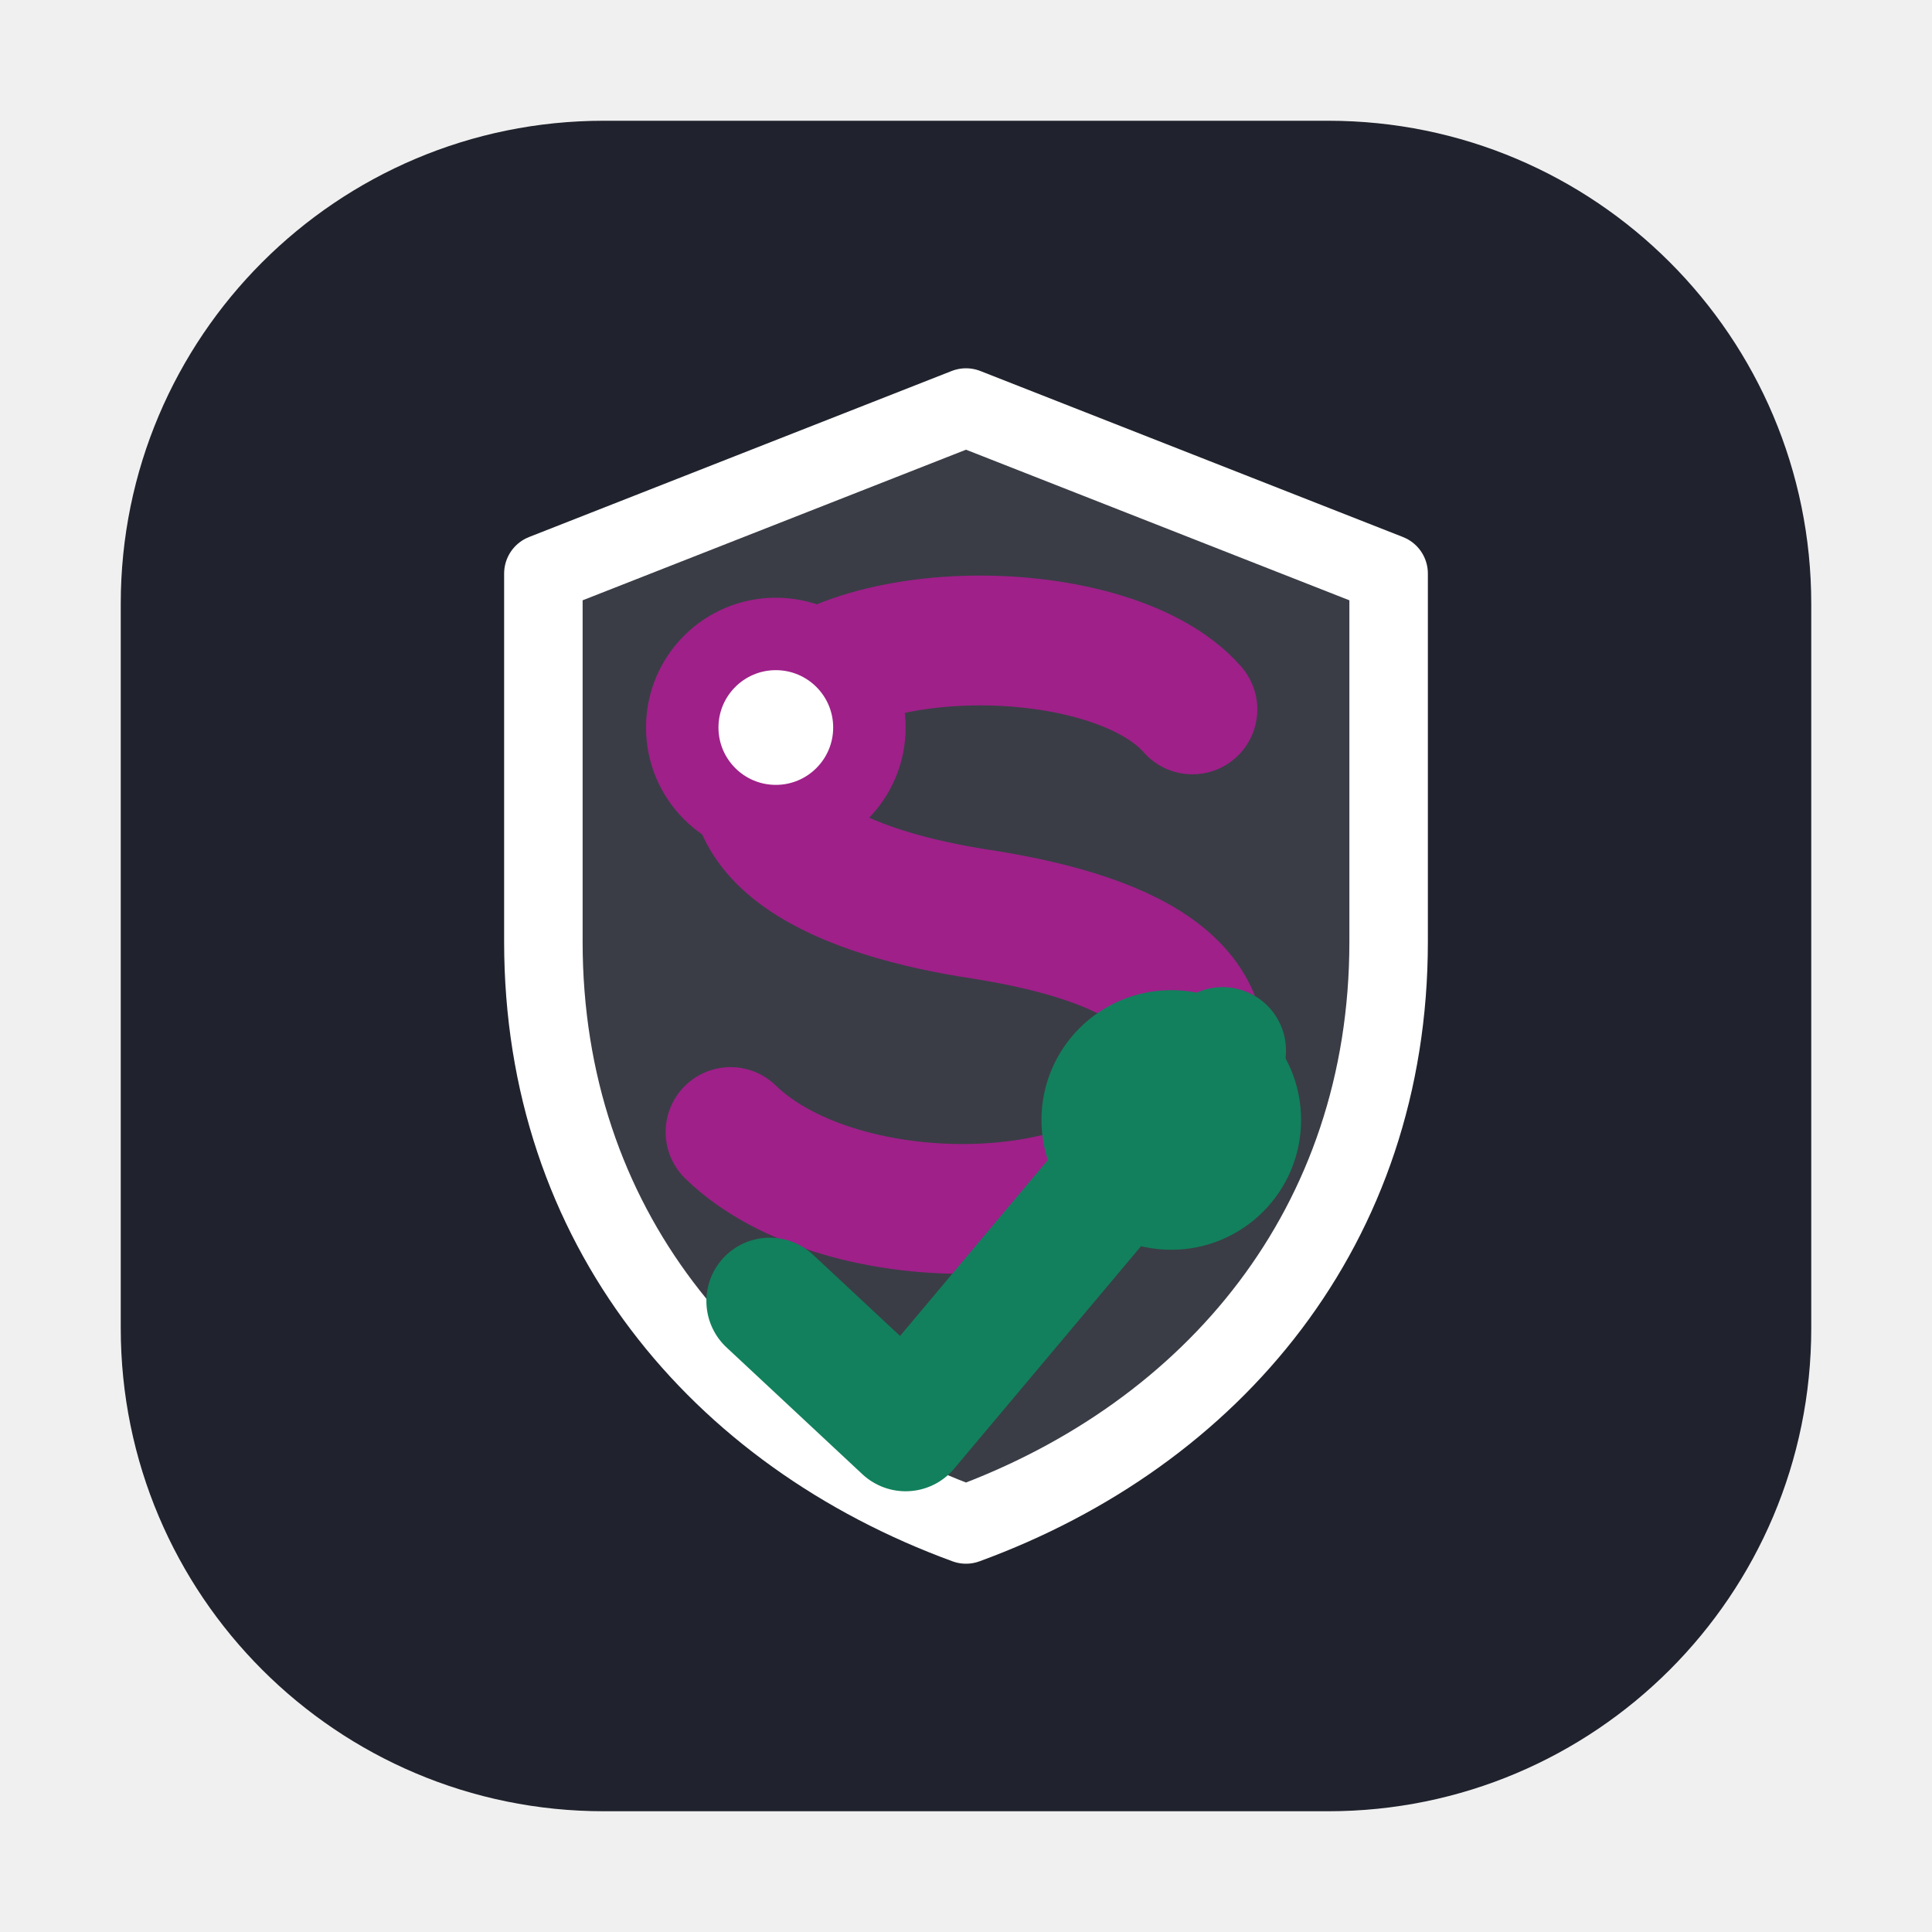
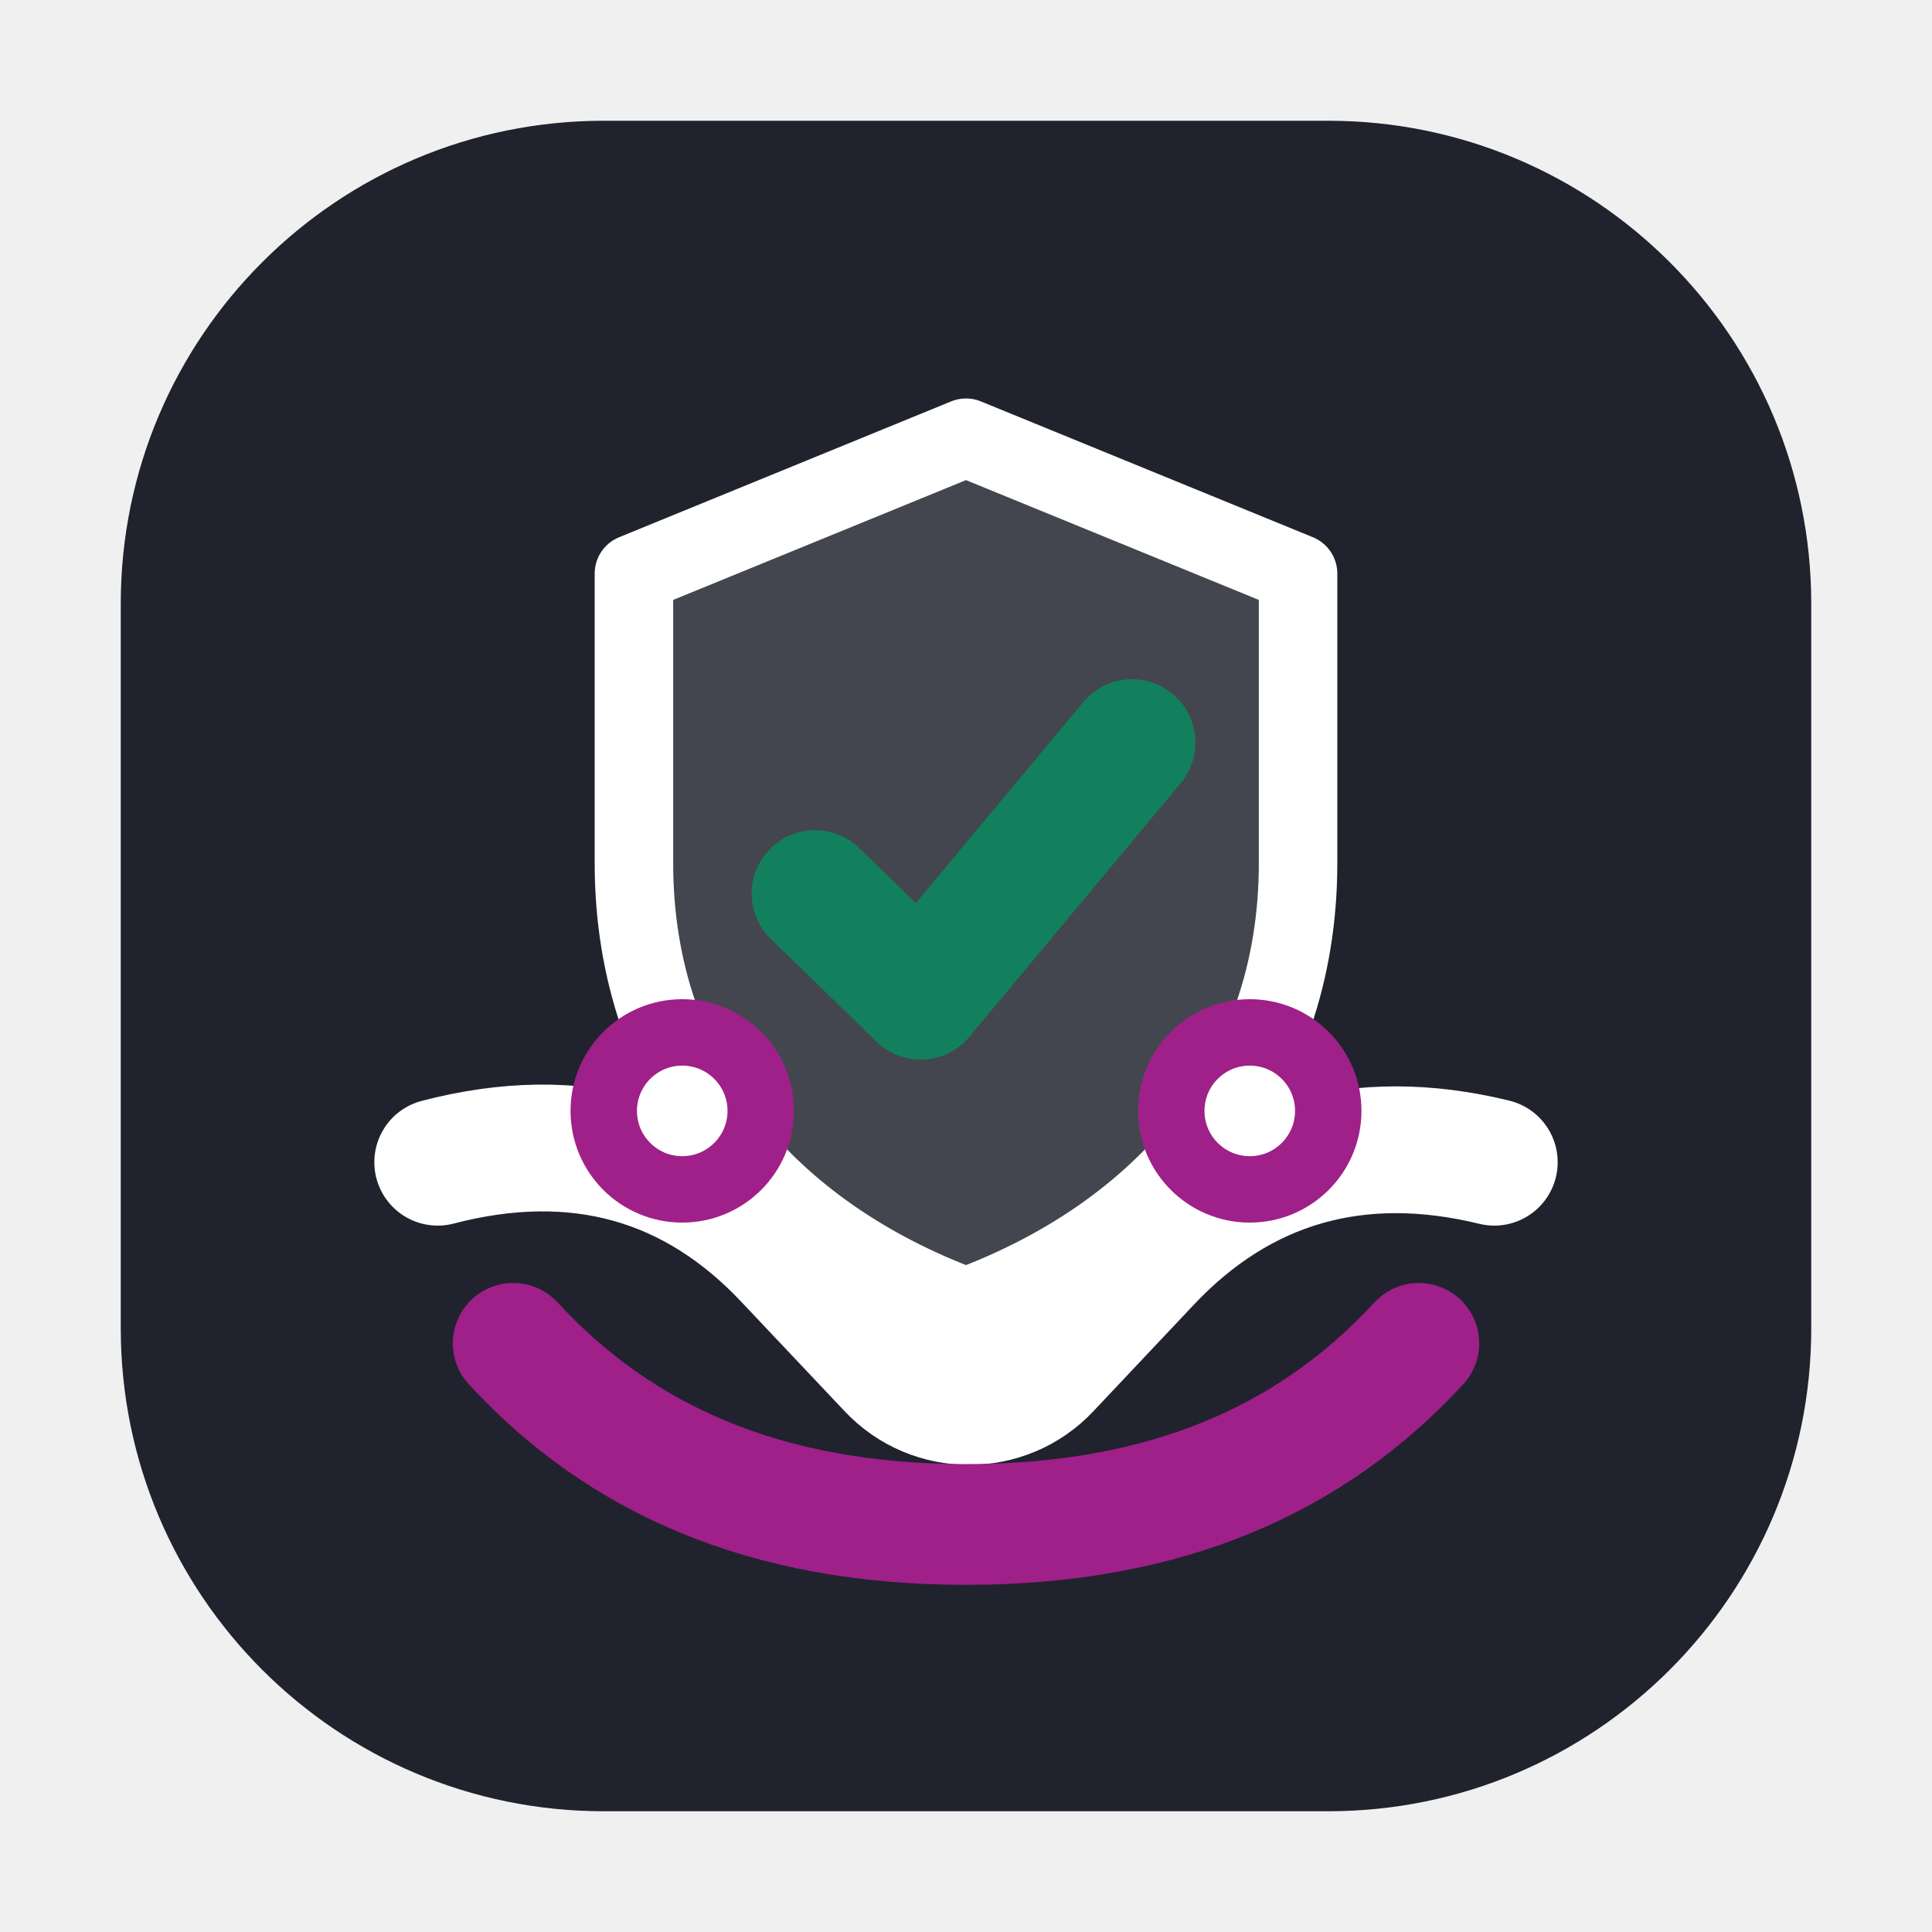
<svg xmlns="http://www.w3.org/2000/svg" viewBox="0 0 64 64" role="img" aria-label="Sarthi">
  <rect x="4" y="4" width="56" height="56" rx="16" fill="#20232d" />
-   <path d="M32 13.5 46 19v12.2c0 9.4-5.8 16.3-14 19.3-8.2-3-14-9.9-14-19.3V19l14-5.5Z" fill="#ffffff" fill-opacity="0.12" stroke="#fff" stroke-width="2.6" stroke-linejoin="round" />
-   <path d="M39.5 23.5c-2.8-3.2-12.6-3.1-14.2.7-1.5 3.6 2.6 5.4 7.3 6.1 5 .8 8.5 2.6 6.7 6.5-1.9 4.1-11.4 4.3-15.1.7" fill="none" stroke="#9f2089" stroke-width="4.3" stroke-linecap="round" />
-   <circle cx="25.7" cy="24.1" r="3.1" fill="#fff" stroke="#9f2089" stroke-width="2.4" />
-   <circle cx="38.8" cy="37.1" r="3.1" fill="#fff" stroke="#12805c" stroke-width="2.4" />
-   <path d="M25.5 43.1 30 47.3 40.5 34.8" fill="none" stroke="#12805c" stroke-width="4.2" stroke-linecap="round" stroke-linejoin="round" />
+   <path d="M14.5 38.5c4.6-1.2 8.5-.1 11.6 3.2l3.4 3.6c1.4 1.5 3.8 1.5 5.2 0l3.3-3.5c3.1-3.3 7-4.4 11.5-3.3" fill="none" stroke="#ffffff" stroke-width="4.2" stroke-linecap="round" stroke-linejoin="round" />
+   <path d="M17 44.5c3.5 3.8 8.3 6 15 6s11.5-2.2 15-6" fill="none" stroke="#9f2089" stroke-width="4" stroke-linecap="round" stroke-linejoin="round" />
+   <path d="M32 14.5 43 19v9.6c0 7.2-4.5 12.3-11 14.7-6.5-2.4-11-7.5-11-14.7V19l11-4.5Z" fill="#ffffff" fill-opacity="0.16" stroke="#ffffff" stroke-width="2.6" stroke-linejoin="round" />
+   <path d="M27 29.6 30.5 33l7-8.4" fill="none" stroke="#12805c" stroke-width="4.2" stroke-linecap="round" stroke-linejoin="round" />
+   <circle cx="22.6" cy="36.8" r="2.6" fill="#fff" stroke="#9f2089" stroke-width="2.2" />
+   <circle cx="41.4" cy="36.8" r="2.6" fill="#fff" stroke="#9f2089" stroke-width="2.2" />
</svg>
